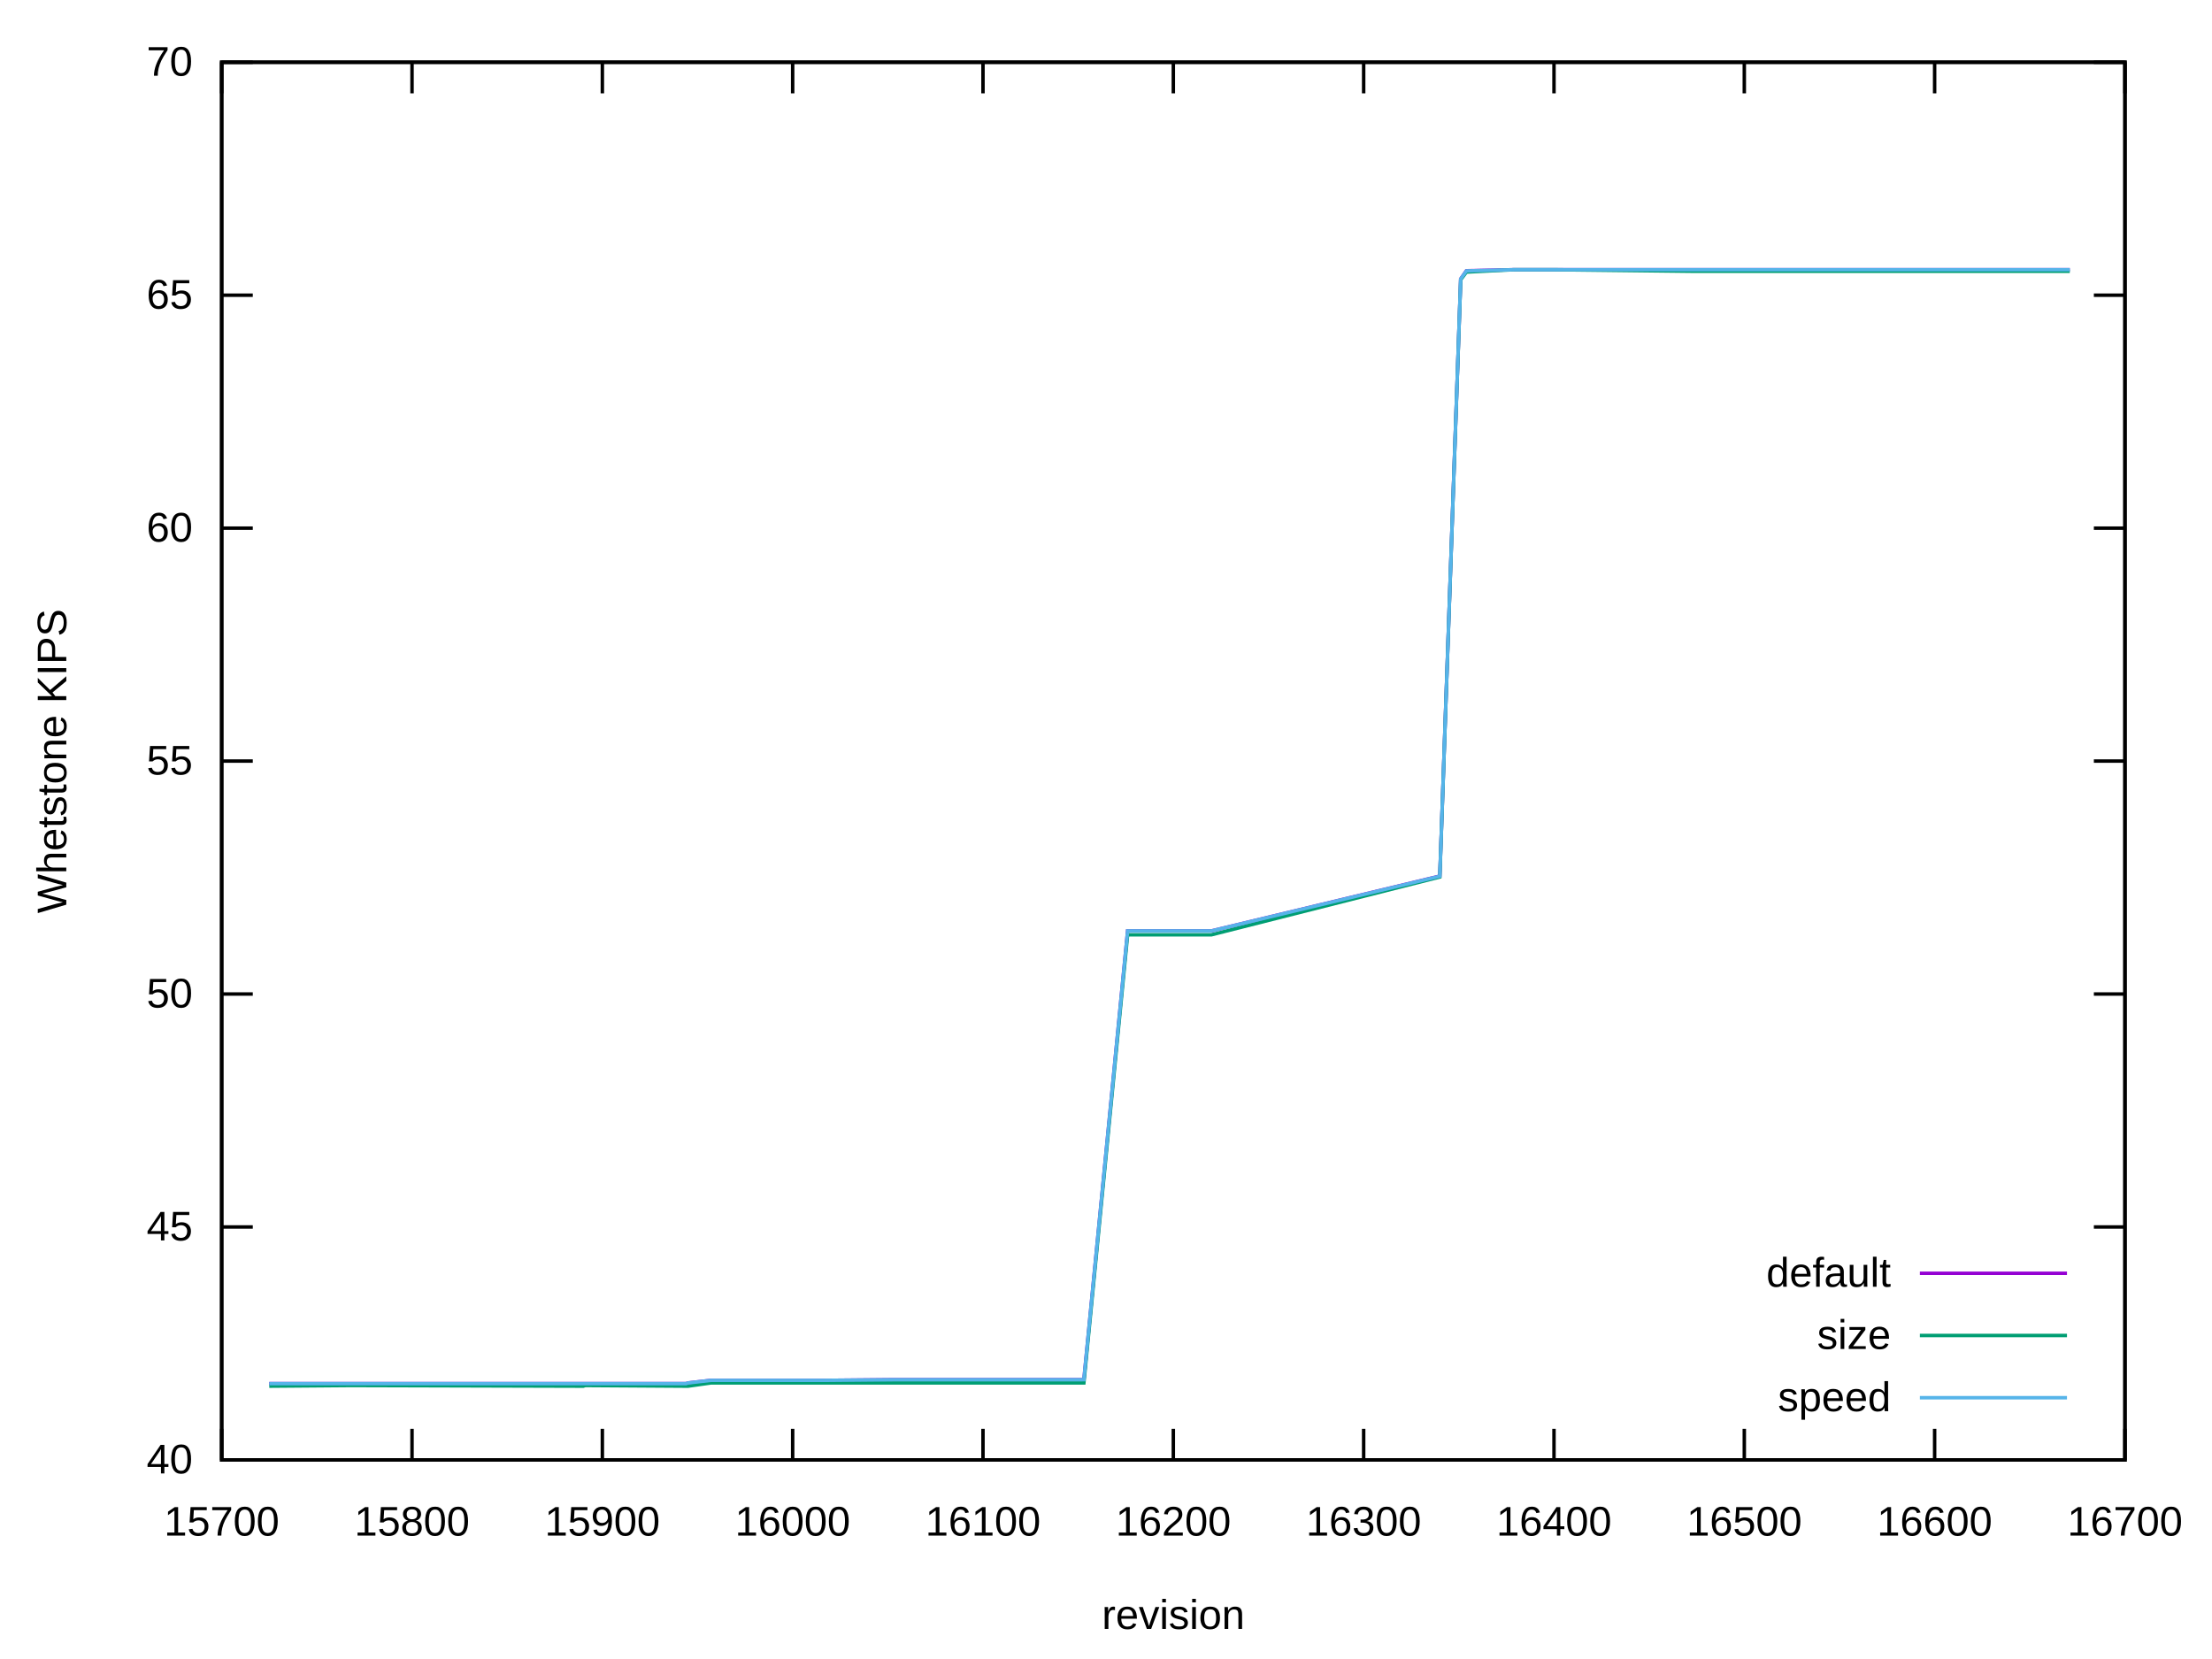
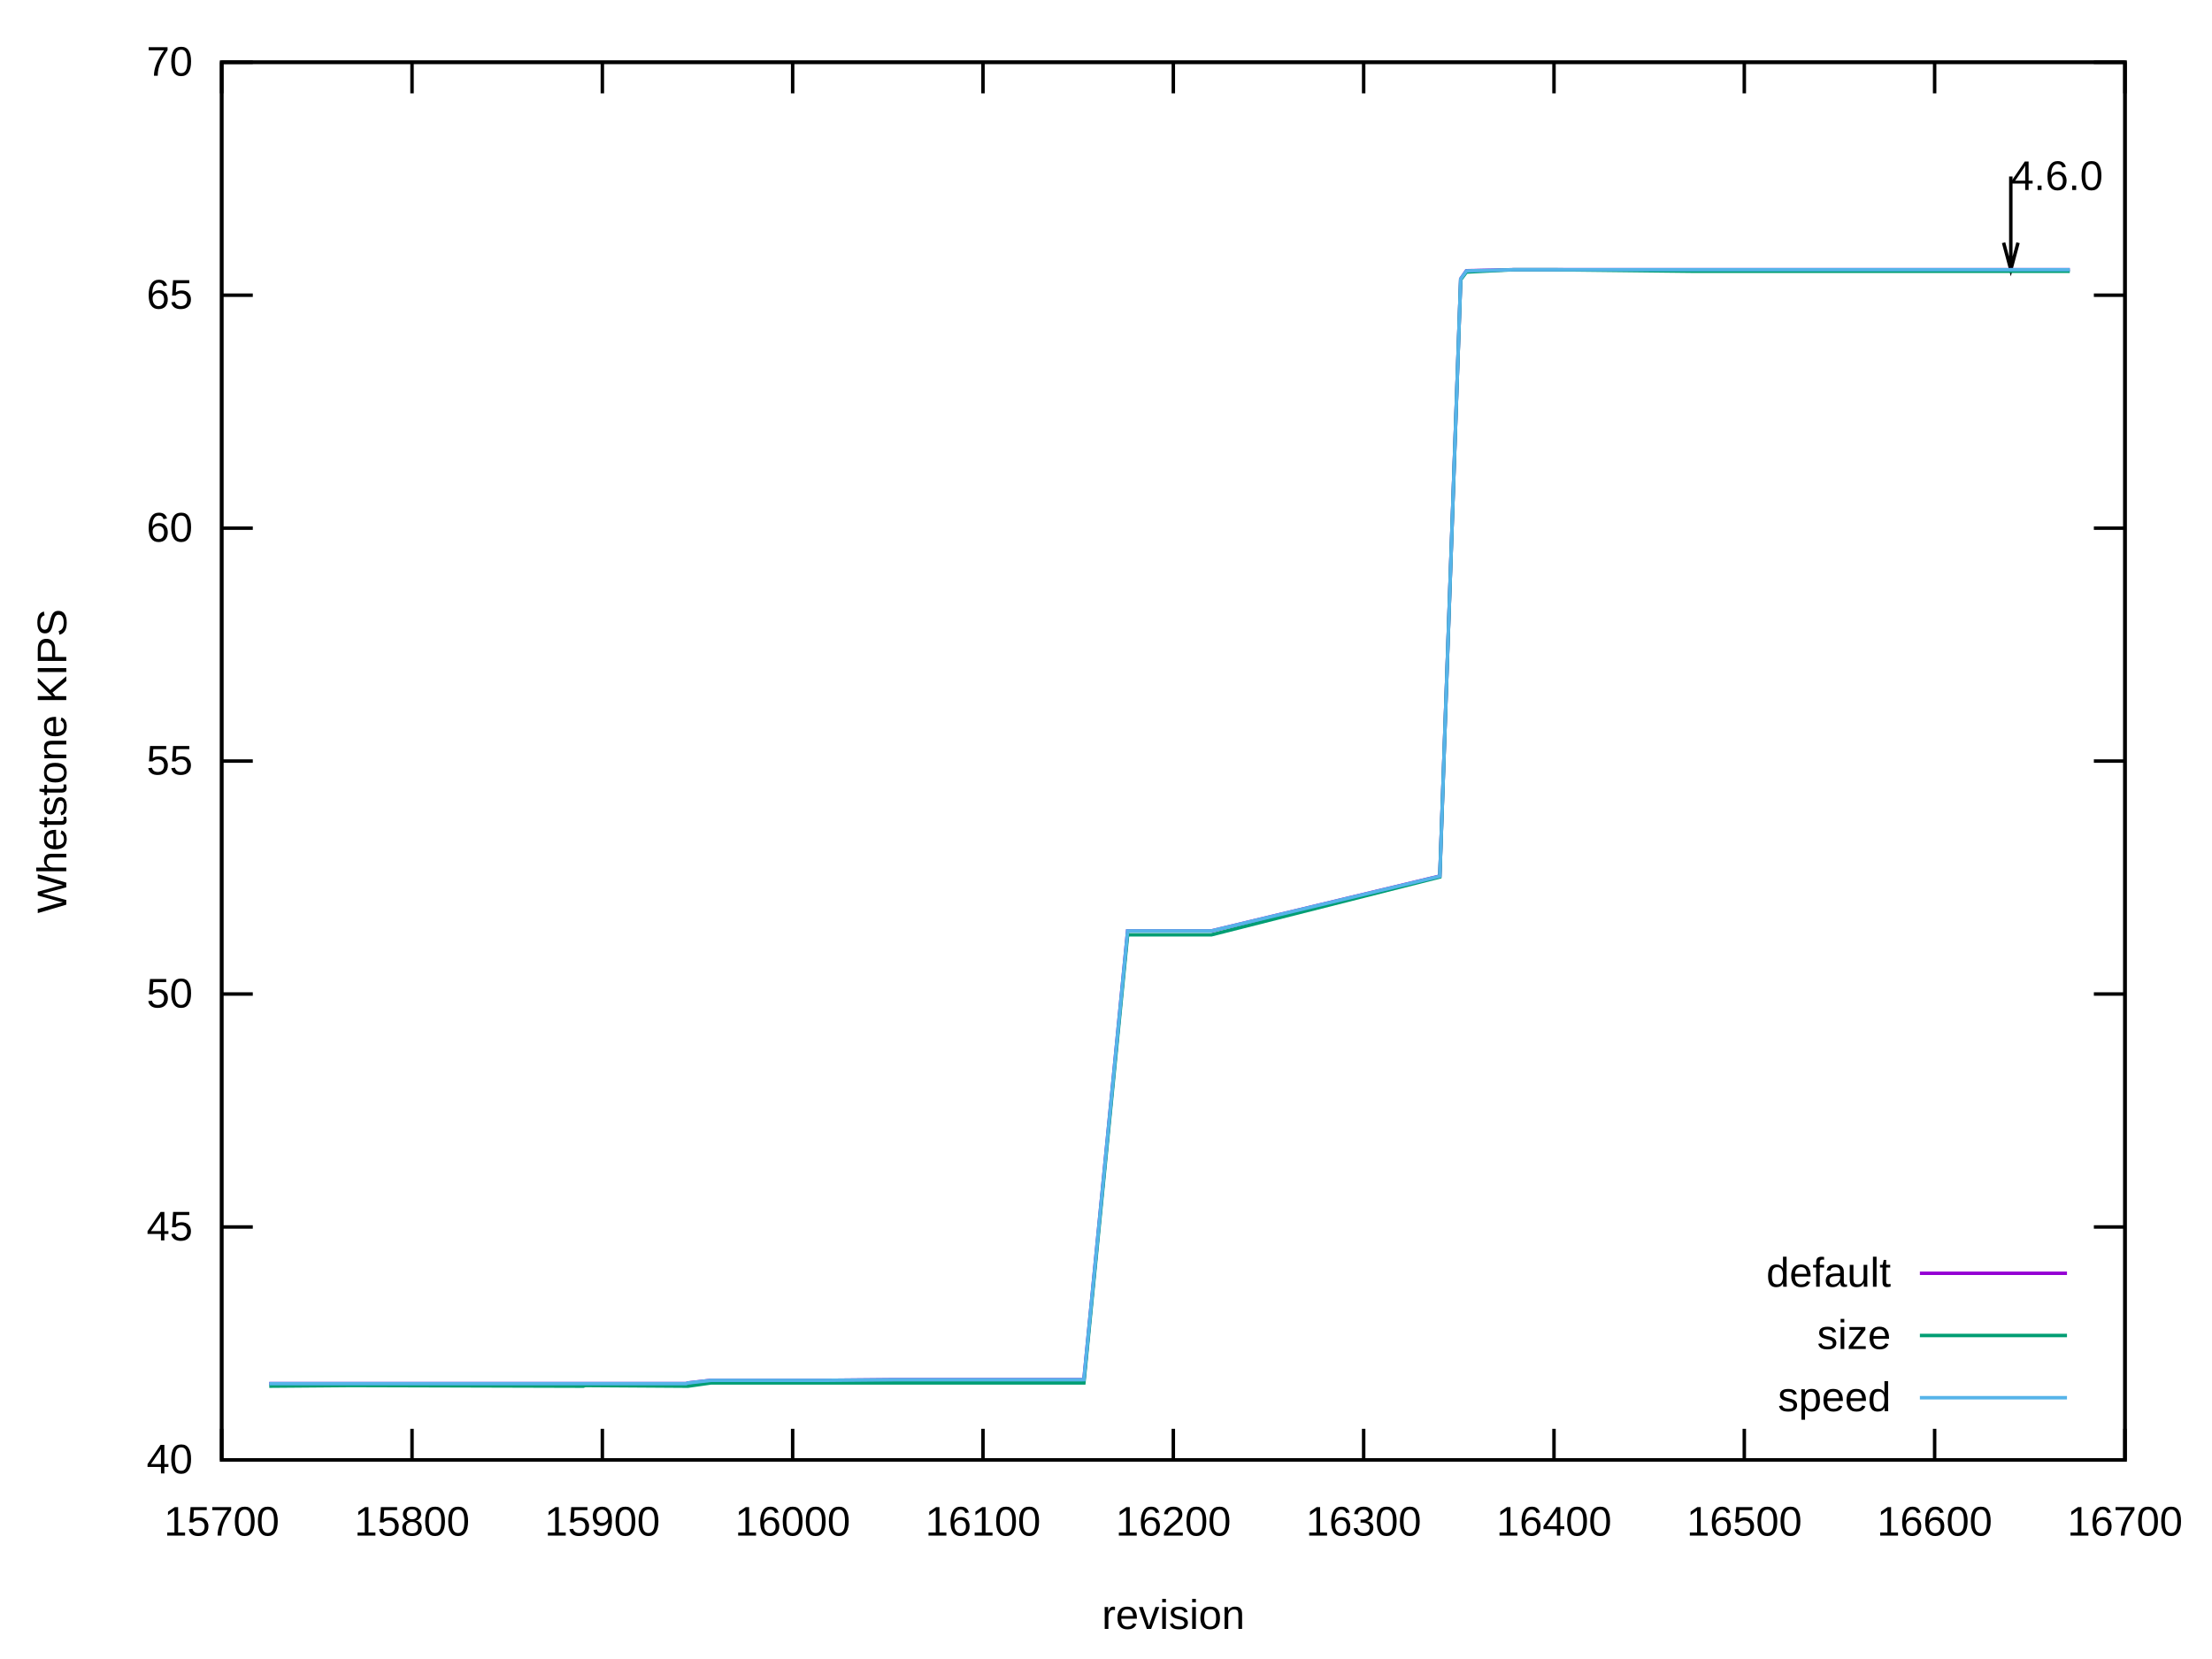
<svg xmlns="http://www.w3.org/2000/svg" xmlns:xlink="http://www.w3.org/1999/xlink" width="640" height="480" viewBox="0 0 640 480">
  <g id="gnuplot_canvas">
    <rect x="0" y="0" width="640" height="480" fill="none" />
    <defs>
      <circle id="gpDot" r="0.5" stroke-width="0.5" stroke="currentColor" />
      <path id="gpPt0" stroke-width="0.222" stroke="currentColor" d="M-1,0 h2 M0,-1 v2" />
      <path id="gpPt1" stroke-width="0.222" stroke="currentColor" d="M-1,-1 L1,1 M1,-1 L-1,1" />
      <path id="gpPt2" stroke-width="0.222" stroke="currentColor" d="M-1,0 L1,0 M0,-1 L0,1 M-1,-1 L1,1 M-1,1 L1,-1" />
      <rect id="gpPt3" stroke-width="0.222" stroke="currentColor" x="-1" y="-1" width="2" height="2" />
      <rect id="gpPt4" stroke-width="0.222" stroke="currentColor" fill="currentColor" x="-1" y="-1" width="2" height="2" />
      <circle id="gpPt5" stroke-width="0.222" stroke="currentColor" cx="0" cy="0" r="1" />
      <use xlink:href="#gpPt5" id="gpPt6" fill="currentColor" stroke="none" />
      <path id="gpPt7" stroke-width="0.222" stroke="currentColor" d="M0,-1.33 L-1.33,0.67 L1.33,0.67 z" />
      <use xlink:href="#gpPt7" id="gpPt8" fill="currentColor" stroke="none" />
      <use xlink:href="#gpPt7" id="gpPt9" stroke="currentColor" transform="rotate(180)" />
      <use xlink:href="#gpPt9" id="gpPt10" fill="currentColor" stroke="none" />
      <use xlink:href="#gpPt3" id="gpPt11" stroke="currentColor" transform="rotate(45)" />
      <use xlink:href="#gpPt11" id="gpPt12" fill="currentColor" stroke="none" />
      <path id="gpPt13" stroke-width="0.222" stroke="currentColor" d="M0,1.330 L1.265,0.411 L0.782,-1.067 L-0.782,-1.076 L-1.265,0.411 z" />
      <use xlink:href="#gpPt13" id="gpPt14" fill="currentColor" stroke="none" />
      <filter id="textbox" filterUnits="objectBoundingBox" x="0" y="0" height="1" width="1">
        <feFlood flood-color="white" flood-opacity="1" result="bgnd" />
        <feComposite in="SourceGraphic" in2="bgnd" operator="atop" />
      </filter>
      <filter id="greybox" filterUnits="objectBoundingBox" x="0" y="0" height="1" width="1">
        <feFlood flood-color="lightgrey" flood-opacity="1" result="grey" />
        <feComposite in="SourceGraphic" in2="grey" operator="atop" />
      </filter>
    </defs>
    <g fill="none" color="white" stroke="currentColor" stroke-width="1.00" stroke-linecap="butt" stroke-linejoin="miter">
</g>
    <g fill="none" color="black" stroke="currentColor" stroke-width="1.00" stroke-linecap="butt" stroke-linejoin="miter">
      <path stroke="black" d="M64.14,422.40 L73.14,422.40 M614.82,422.40 L605.82,422.40  " />
      <g transform="translate(55.75,426.30)" stroke="none" fill="black" font-family="Arial" font-size="12.00" text-anchor="end">
        <text>
          <tspan font-family="Arial"> 40</tspan>
        </text>
      </g>
    </g>
    <g fill="none" color="black" stroke="currentColor" stroke-width="1.00" stroke-linecap="butt" stroke-linejoin="miter">
      <path stroke="black" d="M64.14,355.00 L73.14,355.00 M614.82,355.00 L605.82,355.00  " />
      <g transform="translate(55.75,358.90)" stroke="none" fill="black" font-family="Arial" font-size="12.00" text-anchor="end">
        <text>
          <tspan font-family="Arial"> 45</tspan>
        </text>
      </g>
    </g>
    <g fill="none" color="black" stroke="currentColor" stroke-width="1.00" stroke-linecap="butt" stroke-linejoin="miter">
      <path stroke="black" d="M64.14,287.60 L73.14,287.60 M614.82,287.60 L605.82,287.60  " />
      <g transform="translate(55.75,291.50)" stroke="none" fill="black" font-family="Arial" font-size="12.00" text-anchor="end">
        <text>
          <tspan font-family="Arial"> 50</tspan>
        </text>
      </g>
    </g>
    <g fill="none" color="black" stroke="currentColor" stroke-width="1.00" stroke-linecap="butt" stroke-linejoin="miter">
      <path stroke="black" d="M64.14,220.20 L73.14,220.20 M614.82,220.20 L605.82,220.20  " />
      <g transform="translate(55.75,224.10)" stroke="none" fill="black" font-family="Arial" font-size="12.00" text-anchor="end">
        <text>
          <tspan font-family="Arial"> 55</tspan>
        </text>
      </g>
    </g>
    <g fill="none" color="black" stroke="currentColor" stroke-width="1.00" stroke-linecap="butt" stroke-linejoin="miter">
      <path stroke="black" d="M64.14,152.81 L73.14,152.81 M614.82,152.81 L605.82,152.81  " />
      <g transform="translate(55.75,156.71)" stroke="none" fill="black" font-family="Arial" font-size="12.00" text-anchor="end">
        <text>
          <tspan font-family="Arial"> 60</tspan>
        </text>
      </g>
    </g>
    <g fill="none" color="black" stroke="currentColor" stroke-width="1.00" stroke-linecap="butt" stroke-linejoin="miter">
      <path stroke="black" d="M64.14,85.41 L73.14,85.41 M614.82,85.41 L605.82,85.41  " />
      <g transform="translate(55.75,89.31)" stroke="none" fill="black" font-family="Arial" font-size="12.00" text-anchor="end">
        <text>
          <tspan font-family="Arial"> 65</tspan>
        </text>
      </g>
    </g>
    <g fill="none" color="black" stroke="currentColor" stroke-width="1.00" stroke-linecap="butt" stroke-linejoin="miter">
      <path stroke="black" d="M64.14,18.01 L73.14,18.01 M614.82,18.01 L605.82,18.01  " />
      <g transform="translate(55.75,21.91)" stroke="none" fill="black" font-family="Arial" font-size="12.00" text-anchor="end">
        <text>
          <tspan font-family="Arial"> 70</tspan>
        </text>
      </g>
    </g>
    <g fill="none" color="black" stroke="currentColor" stroke-width="1.00" stroke-linecap="butt" stroke-linejoin="miter">
      <path stroke="black" d="M64.14,422.40 L64.14,413.40 M64.14,18.01 L64.14,27.01  " />
      <g transform="translate(64.14,444.30)" stroke="none" fill="black" font-family="Arial" font-size="12.00" text-anchor="middle">
        <text>
          <tspan font-family="Arial"> 15700</tspan>
        </text>
      </g>
    </g>
    <g fill="none" color="black" stroke="currentColor" stroke-width="1.00" stroke-linecap="butt" stroke-linejoin="miter">
      <path stroke="black" d="M119.21,422.40 L119.21,413.40 M119.21,18.01 L119.21,27.01  " />
      <g transform="translate(119.21,444.30)" stroke="none" fill="black" font-family="Arial" font-size="12.00" text-anchor="middle">
        <text>
          <tspan font-family="Arial"> 15800</tspan>
        </text>
      </g>
    </g>
    <g fill="none" color="black" stroke="currentColor" stroke-width="1.00" stroke-linecap="butt" stroke-linejoin="miter">
      <path stroke="black" d="M174.28,422.40 L174.28,413.40 M174.28,18.01 L174.28,27.01  " />
      <g transform="translate(174.28,444.30)" stroke="none" fill="black" font-family="Arial" font-size="12.00" text-anchor="middle">
        <text>
          <tspan font-family="Arial"> 15900</tspan>
        </text>
      </g>
    </g>
    <g fill="none" color="black" stroke="currentColor" stroke-width="1.00" stroke-linecap="butt" stroke-linejoin="miter">
      <path stroke="black" d="M229.34,422.40 L229.34,413.40 M229.34,18.01 L229.34,27.01  " />
      <g transform="translate(229.34,444.30)" stroke="none" fill="black" font-family="Arial" font-size="12.00" text-anchor="middle">
        <text>
          <tspan font-family="Arial"> 16000</tspan>
        </text>
      </g>
    </g>
    <g fill="none" color="black" stroke="currentColor" stroke-width="1.00" stroke-linecap="butt" stroke-linejoin="miter">
      <path stroke="black" d="M284.41,422.40 L284.41,413.40 M284.41,18.01 L284.41,27.01  " />
      <g transform="translate(284.41,444.30)" stroke="none" fill="black" font-family="Arial" font-size="12.00" text-anchor="middle">
        <text>
          <tspan font-family="Arial"> 16100</tspan>
        </text>
      </g>
    </g>
    <g fill="none" color="black" stroke="currentColor" stroke-width="1.00" stroke-linecap="butt" stroke-linejoin="miter">
      <path stroke="black" d="M339.48,422.40 L339.48,413.40 M339.48,18.01 L339.48,27.01  " />
      <g transform="translate(339.48,444.30)" stroke="none" fill="black" font-family="Arial" font-size="12.00" text-anchor="middle">
        <text>
          <tspan font-family="Arial"> 16200</tspan>
        </text>
      </g>
    </g>
    <g fill="none" color="black" stroke="currentColor" stroke-width="1.00" stroke-linecap="butt" stroke-linejoin="miter">
      <path stroke="black" d="M394.55,422.40 L394.55,413.40 M394.55,18.01 L394.55,27.01  " />
      <g transform="translate(394.55,444.30)" stroke="none" fill="black" font-family="Arial" font-size="12.00" text-anchor="middle">
        <text>
          <tspan font-family="Arial"> 16300</tspan>
        </text>
      </g>
    </g>
    <g fill="none" color="black" stroke="currentColor" stroke-width="1.00" stroke-linecap="butt" stroke-linejoin="miter">
      <path stroke="black" d="M449.62,422.40 L449.62,413.40 M449.62,18.01 L449.62,27.01  " />
      <g transform="translate(449.62,444.30)" stroke="none" fill="black" font-family="Arial" font-size="12.00" text-anchor="middle">
        <text>
          <tspan font-family="Arial"> 16400</tspan>
        </text>
      </g>
    </g>
    <g fill="none" color="black" stroke="currentColor" stroke-width="1.00" stroke-linecap="butt" stroke-linejoin="miter">
      <path stroke="black" d="M504.68,422.40 L504.68,413.40 M504.68,18.01 L504.68,27.01  " />
      <g transform="translate(504.68,444.30)" stroke="none" fill="black" font-family="Arial" font-size="12.00" text-anchor="middle">
        <text>
          <tspan font-family="Arial"> 16500</tspan>
        </text>
      </g>
    </g>
    <g fill="none" color="black" stroke="currentColor" stroke-width="1.00" stroke-linecap="butt" stroke-linejoin="miter">
      <path stroke="black" d="M559.75,422.40 L559.75,413.40 M559.75,18.01 L559.75,27.01  " />
      <g transform="translate(559.75,444.30)" stroke="none" fill="black" font-family="Arial" font-size="12.00" text-anchor="middle">
        <text>
          <tspan font-family="Arial"> 16600</tspan>
        </text>
      </g>
    </g>
    <g fill="none" color="black" stroke="currentColor" stroke-width="1.00" stroke-linecap="butt" stroke-linejoin="miter">
      <path stroke="black" d="M614.82,422.40 L614.82,413.40 M614.82,18.01 L614.82,27.01  " />
      <g transform="translate(614.82,444.30)" stroke="none" fill="black" font-family="Arial" font-size="12.00" text-anchor="middle">
        <text>
          <tspan font-family="Arial"> 16700</tspan>
        </text>
      </g>
    </g>
    <g fill="none" color="black" stroke="currentColor" stroke-width="1.00" stroke-linecap="butt" stroke-linejoin="miter">
</g>
    <g fill="none" color="black" stroke="currentColor" stroke-width="1.00" stroke-linecap="butt" stroke-linejoin="miter">
      <path stroke="black" d="M64.14,18.01 L64.14,422.40 L614.82,422.40 L614.82,18.01 L64.14,18.01 Z  " />
-     </g>
-     <g fill="none" color="black" stroke="currentColor" stroke-width="1.00" stroke-linecap="butt" stroke-linejoin="miter">
- </g>
+       <g transform="translate(581.78,54.98)" stroke="none" fill="black" font-family="Arial" font-size="12.00" text-anchor="start">
+         <text>
+           <tspan font-family="Arial">4.6.0</tspan>
+         </text>
+       </g>
+     </g>
+     <g fill="none" color="black" stroke="currentColor" stroke-width="1.00" stroke-linecap="butt" stroke-linejoin="miter">
+       <path stroke="black" d="M579.70,70.22 L581.79,78.02 L583.88,70.22 M581.79,51.07 L581.79,78.02  " />
+     </g>
    <g fill="none" color="black" stroke="currentColor" stroke-width="1.00" stroke-linecap="butt" stroke-linejoin="miter">
</g>
    <g id="gnuplot_plot_1">
      <g fill="none" color="black" stroke="currentColor" stroke-width="1.00" stroke-linecap="butt" stroke-linejoin="miter">
        <g transform="translate(547.09,372.30)" stroke="none" fill="black" font-family="Arial" font-size="12.00" text-anchor="end">
          <text>
            <tspan font-family="Arial">default</tspan>
          </text>
        </g>
      </g>
      <g fill="none" color="black" stroke="currentColor" stroke-width="1.00" stroke-linecap="butt" stroke-linejoin="miter">
        <path stroke="rgb(148,   0, 211)" d="M555.48,368.40 L598.04,368.40 M77.91,400.32 L101.59,400.32 L168.77,400.32 L169.32,400.32 L198.51,400.32 L199.06,400.13   L205.66,399.38 L238.15,399.38 L258.53,399.19 L313.60,399.19 L326.26,269.34 L350.49,269.34 L416.58,253.47 L422.63,80.69   L424.28,78.32 L438.05,78.03 L449.62,78.03 L490.37,78.03 L522.31,78.03 L581.78,78.03 L598.85,78.03  " />
      </g>
    </g>
    <g id="gnuplot_plot_2">
      <g fill="none" color="black" stroke="currentColor" stroke-width="1.00" stroke-linecap="butt" stroke-linejoin="miter">
        <g transform="translate(547.09,390.30)" stroke="none" fill="black" font-family="Arial" font-size="12.00" text-anchor="end">
          <text>
            <tspan font-family="Arial">size</tspan>
          </text>
        </g>
      </g>
      <g fill="none" color="black" stroke="currentColor" stroke-width="1.00" stroke-linecap="butt" stroke-linejoin="miter">
        <path stroke="rgb(  0, 158, 115)" d="M555.48,386.40 L598.04,386.40 M77.91,401.06 L101.59,400.87 L168.77,401.06 L169.32,400.87 L198.51,401.06 L199.06,401.06   L205.66,400.13 L238.15,400.13 L258.53,400.13 L313.60,400.13 L326.26,270.47 L350.49,270.47 L416.58,253.74 L422.63,80.92   L424.28,78.72 L438.05,78.03 L449.62,78.03 L490.37,78.49 L522.31,78.49 L581.78,78.49 L582.88,78.49 L598.85,78.49    " />
      </g>
    </g>
    <g id="gnuplot_plot_3">
      <g fill="none" color="black" stroke="currentColor" stroke-width="1.00" stroke-linecap="butt" stroke-linejoin="miter">
        <g transform="translate(547.09,408.30)" stroke="none" fill="black" font-family="Arial" font-size="12.00" text-anchor="end">
          <text>
            <tspan font-family="Arial">speed</tspan>
          </text>
        </g>
      </g>
      <g fill="none" color="black" stroke="currentColor" stroke-width="1.00" stroke-linecap="butt" stroke-linejoin="miter">
        <path stroke="rgb( 86, 180, 233)" d="M555.48,404.40 L598.04,404.40 M77.91,400.32 L101.59,400.32 L168.77,400.32 L169.32,400.32 L198.51,400.32 L199.06,400.13   L205.66,399.38 L238.15,399.38 L258.53,399.19 L313.60,399.19 L326.26,269.34 L350.49,269.34 L416.58,253.51 L422.63,80.69   L424.28,78.37 L438.05,78.03 L449.62,78.03 L490.37,78.03 L522.31,78.03 L581.78,78.03 L582.88,78.03 L598.85,78.03    " />
      </g>
    </g>
    <g fill="none" color="white" stroke="rgb( 86, 180, 233)" stroke-width="2.00" stroke-linecap="butt" stroke-linejoin="miter">
</g>
    <g fill="none" color="black" stroke="currentColor" stroke-width="2.00" stroke-linecap="butt" stroke-linejoin="miter">
</g>
    <g fill="none" color="black" stroke="black" stroke-width="1.00" stroke-linecap="butt" stroke-linejoin="miter">
</g>
    <g fill="none" color="black" stroke="currentColor" stroke-width="1.00" stroke-linecap="butt" stroke-linejoin="miter">
      <path stroke="black" d="M64.14,18.01 L64.14,422.40 L614.82,422.40 L614.82,18.01 L64.14,18.01 Z  " />
      <g transform="translate(19.18,220.21) rotate(270.00)" stroke="none" fill="black" font-family="Arial" font-size="12.00" text-anchor="middle">
        <text>
          <tspan font-family="Arial">Whetstone KIPS</tspan>
        </text>
      </g>
    </g>
    <g fill="none" color="black" stroke="currentColor" stroke-width="1.00" stroke-linecap="butt" stroke-linejoin="miter">
      <g transform="translate(339.48,471.30)" stroke="none" fill="black" font-family="Arial" font-size="12.00" text-anchor="middle">
        <text>
          <tspan font-family="Arial">revision</tspan>
        </text>
      </g>
    </g>
    <g fill="none" color="black" stroke="currentColor" stroke-width="1.00" stroke-linecap="butt" stroke-linejoin="miter">
</g>
    <g fill="none" color="black" stroke="currentColor" stroke-width="1.00" stroke-linecap="butt" stroke-linejoin="miter">
</g>
  </g>
</svg>
